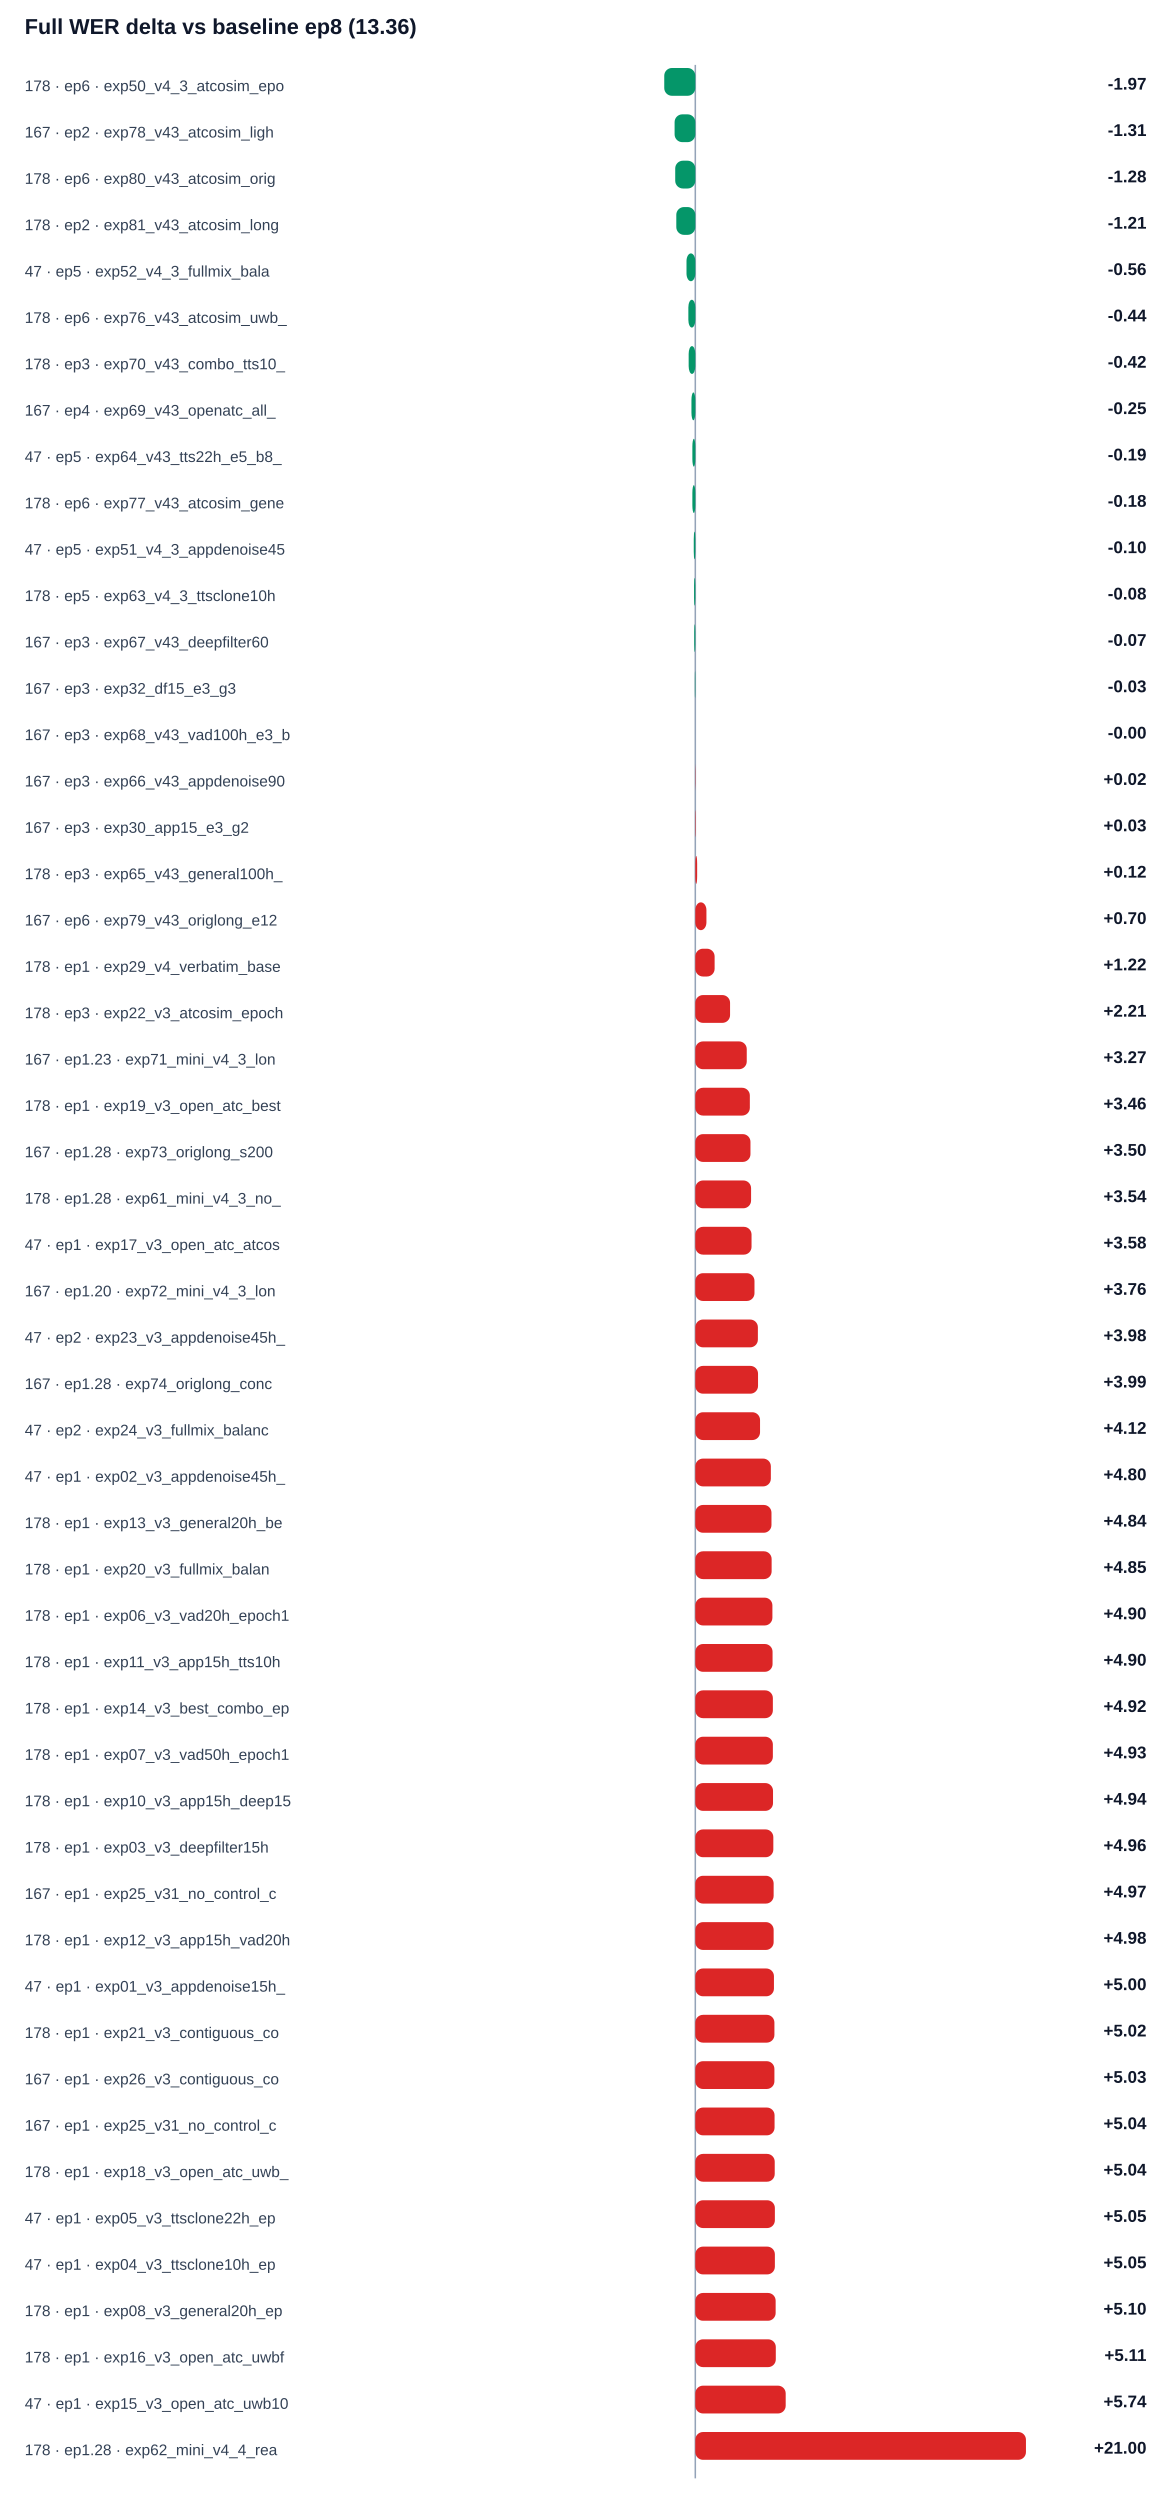
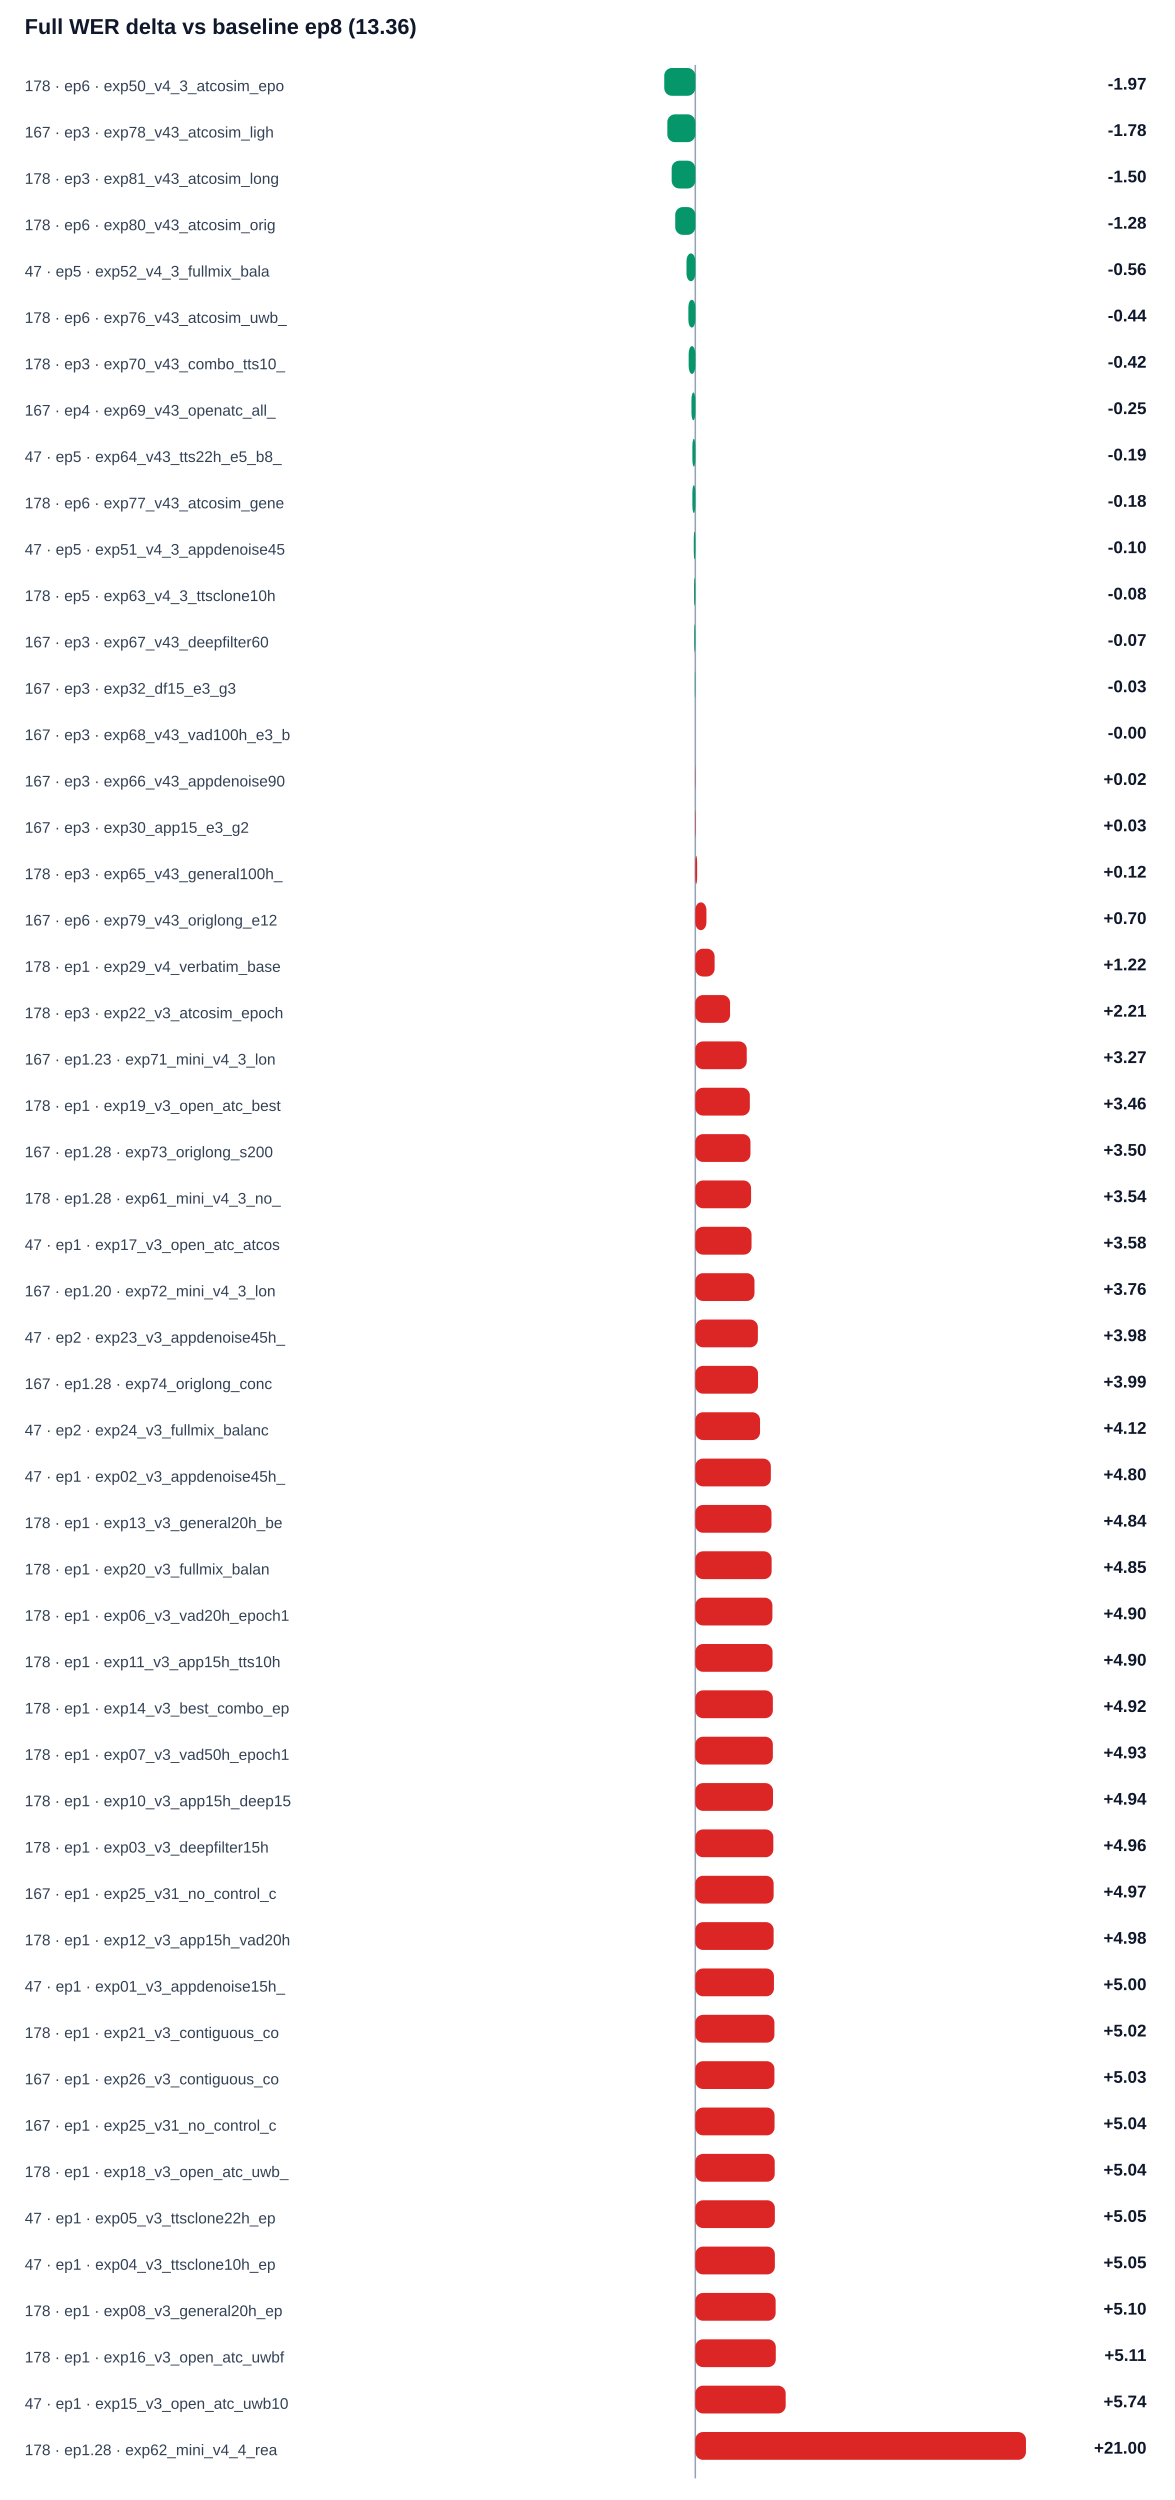
<svg xmlns="http://www.w3.org/2000/svg" width="100%" viewBox="0 0 760 1618" style="max-width:760px;background:#ffffff;border:1px solid #e5e7eb;border-radius:10px;">
  <text x="16.0" y="22.0" font-size="14" fill="#0f172a" text-anchor="start" font-family="Arial, sans-serif" font-weight="700">Full WER delta vs baseline ep8 (13.36)</text>
  <line x1="450" y1="42" x2="450" y2="1604" stroke="#94a3b8" />
  <text x="16.0" y="59.0" font-size="10" fill="#334155" text-anchor="start" font-family="Arial, sans-serif" font-weight="400">178 · ep6 · exp50_v4_3_atcosim_epo</text>
  <rect x="429.9" y="44" width="20.1" height="18" rx="5" fill="#059669" />
  <text x="742.0" y="58.0" font-size="11" fill="#0f172a" text-anchor="end" font-family="Arial, sans-serif" font-weight="700">-1.97</text>
-   <text x="16.0" y="89.0" font-size="10" fill="#334155" text-anchor="start" font-family="Arial, sans-serif" font-weight="400">167 · ep2 · exp78_v43_atcosim_ligh</text>
-   <rect x="436.6" y="74" width="13.4" height="18" rx="5" fill="#059669" />
-   <text x="742.0" y="88.0" font-size="11" fill="#0f172a" text-anchor="end" font-family="Arial, sans-serif" font-weight="700">-1.31</text>
-   <text x="16.0" y="119.0" font-size="10" fill="#334155" text-anchor="start" font-family="Arial, sans-serif" font-weight="400">178 · ep6 · exp80_v43_atcosim_orig</text>
-   <rect x="437.0" y="104" width="13.0" height="18" rx="5" fill="#059669" />
-   <text x="742.0" y="118.0" font-size="11" fill="#0f172a" text-anchor="end" font-family="Arial, sans-serif" font-weight="700">-1.28</text>
-   <text x="16.0" y="149.0" font-size="10" fill="#334155" text-anchor="start" font-family="Arial, sans-serif" font-weight="400">178 · ep2 · exp81_v43_atcosim_long</text>
-   <rect x="437.7" y="134" width="12.3" height="18" rx="5" fill="#059669" />
-   <text x="742.0" y="148.0" font-size="11" fill="#0f172a" text-anchor="end" font-family="Arial, sans-serif" font-weight="700">-1.21</text>
+   <text x="16.0" y="89.0" font-size="10" fill="#334155" text-anchor="start" font-family="Arial, sans-serif" font-weight="400">167 · ep3 · exp78_v43_atcosim_ligh</text>
+   <rect x="431.9" y="74" width="18.1" height="18" rx="5" fill="#059669" />
+   <text x="742.0" y="88.0" font-size="11" fill="#0f172a" text-anchor="end" font-family="Arial, sans-serif" font-weight="700">-1.78</text>
+   <text x="16.0" y="119.0" font-size="10" fill="#334155" text-anchor="start" font-family="Arial, sans-serif" font-weight="400">178 · ep3 · exp81_v43_atcosim_long</text>
+   <rect x="434.7" y="104" width="15.3" height="18" rx="5" fill="#059669" />
+   <text x="742.0" y="118.0" font-size="11" fill="#0f172a" text-anchor="end" font-family="Arial, sans-serif" font-weight="700">-1.50</text>
+   <text x="16.0" y="149.0" font-size="10" fill="#334155" text-anchor="start" font-family="Arial, sans-serif" font-weight="400">178 · ep6 · exp80_v43_atcosim_orig</text>
+   <rect x="437.0" y="134" width="13.0" height="18" rx="5" fill="#059669" />
+   <text x="742.0" y="148.0" font-size="11" fill="#0f172a" text-anchor="end" font-family="Arial, sans-serif" font-weight="700">-1.28</text>
  <text x="16.0" y="179.0" font-size="10" fill="#334155" text-anchor="start" font-family="Arial, sans-serif" font-weight="400">47 · ep5 · exp52_v4_3_fullmix_bala</text>
  <rect x="444.3" y="164" width="5.7" height="18" rx="5" fill="#059669" />
  <text x="742.0" y="178.0" font-size="11" fill="#0f172a" text-anchor="end" font-family="Arial, sans-serif" font-weight="700">-0.56</text>
  <text x="16.0" y="209.0" font-size="10" fill="#334155" text-anchor="start" font-family="Arial, sans-serif" font-weight="400">178 · ep6 · exp76_v43_atcosim_uwb_</text>
  <rect x="445.5" y="194" width="4.5" height="18" rx="5" fill="#059669" />
  <text x="742.0" y="208.0" font-size="11" fill="#0f172a" text-anchor="end" font-family="Arial, sans-serif" font-weight="700">-0.44</text>
  <text x="16.0" y="239.0" font-size="10" fill="#334155" text-anchor="start" font-family="Arial, sans-serif" font-weight="400">178 · ep3 · exp70_v43_combo_tts10_</text>
  <rect x="445.7" y="224" width="4.3" height="18" rx="5" fill="#059669" />
  <text x="742.0" y="238.0" font-size="11" fill="#0f172a" text-anchor="end" font-family="Arial, sans-serif" font-weight="700">-0.42</text>
  <text x="16.0" y="269.0" font-size="10" fill="#334155" text-anchor="start" font-family="Arial, sans-serif" font-weight="400">167 · ep4 · exp69_v43_openatc_all_</text>
  <rect x="447.5" y="254" width="2.5" height="18" rx="5" fill="#059669" />
  <text x="742.0" y="268.0" font-size="11" fill="#0f172a" text-anchor="end" font-family="Arial, sans-serif" font-weight="700">-0.25</text>
  <text x="16.0" y="299.0" font-size="10" fill="#334155" text-anchor="start" font-family="Arial, sans-serif" font-weight="400">47 · ep5 · exp64_v43_tts22h_e5_b8_</text>
  <rect x="448.1" y="284" width="1.9" height="18" rx="5" fill="#059669" />
  <text x="742.0" y="298.0" font-size="11" fill="#0f172a" text-anchor="end" font-family="Arial, sans-serif" font-weight="700">-0.19</text>
  <text x="16.0" y="329.0" font-size="10" fill="#334155" text-anchor="start" font-family="Arial, sans-serif" font-weight="400">178 · ep6 · exp77_v43_atcosim_gene</text>
  <rect x="448.1" y="314" width="1.9" height="18" rx="5" fill="#059669" />
  <text x="742.0" y="328.0" font-size="11" fill="#0f172a" text-anchor="end" font-family="Arial, sans-serif" font-weight="700">-0.18</text>
  <text x="16.0" y="359.0" font-size="10" fill="#334155" text-anchor="start" font-family="Arial, sans-serif" font-weight="400">47 · ep5 · exp51_v4_3_appdenoise45</text>
  <rect x="449.0" y="344" width="1.0" height="18" rx="5" fill="#059669" />
  <text x="742.0" y="358.0" font-size="11" fill="#0f172a" text-anchor="end" font-family="Arial, sans-serif" font-weight="700">-0.10</text>
  <text x="16.0" y="389.0" font-size="10" fill="#334155" text-anchor="start" font-family="Arial, sans-serif" font-weight="400">178 · ep5 · exp63_v4_3_ttsclone10h</text>
  <rect x="449.2" y="374" width="0.8" height="18" rx="5" fill="#059669" />
  <text x="742.0" y="388.0" font-size="11" fill="#0f172a" text-anchor="end" font-family="Arial, sans-serif" font-weight="700">-0.08</text>
  <text x="16.0" y="419.0" font-size="10" fill="#334155" text-anchor="start" font-family="Arial, sans-serif" font-weight="400">167 · ep3 · exp67_v43_deepfilter60</text>
  <rect x="449.3" y="404" width="0.7" height="18" rx="5" fill="#059669" />
  <text x="742.0" y="418.0" font-size="11" fill="#0f172a" text-anchor="end" font-family="Arial, sans-serif" font-weight="700">-0.07</text>
  <text x="16.0" y="449.0" font-size="10" fill="#334155" text-anchor="start" font-family="Arial, sans-serif" font-weight="400">167 · ep3 · exp32_df15_e3_g3</text>
  <rect x="449.7" y="434" width="0.3" height="18" rx="5" fill="#059669" />
  <text x="742.0" y="448.0" font-size="11" fill="#0f172a" text-anchor="end" font-family="Arial, sans-serif" font-weight="700">-0.03</text>
  <text x="16.0" y="479.0" font-size="10" fill="#334155" text-anchor="start" font-family="Arial, sans-serif" font-weight="400">167 · ep3 · exp68_v43_vad100h_e3_b</text>
  <rect x="450.0" y="464" width="0.0" height="18" rx="5" fill="#059669" />
  <text x="742.0" y="478.0" font-size="11" fill="#0f172a" text-anchor="end" font-family="Arial, sans-serif" font-weight="700">-0.00</text>
  <text x="16.0" y="509.0" font-size="10" fill="#334155" text-anchor="start" font-family="Arial, sans-serif" font-weight="400">167 · ep3 · exp66_v43_appdenoise90</text>
  <rect x="450.0" y="494" width="0.2" height="18" rx="5" fill="#dc2626" />
  <text x="742.0" y="508.0" font-size="11" fill="#0f172a" text-anchor="end" font-family="Arial, sans-serif" font-weight="700">+0.02</text>
  <text x="16.0" y="539.0" font-size="10" fill="#334155" text-anchor="start" font-family="Arial, sans-serif" font-weight="400">167 · ep3 · exp30_app15_e3_g2</text>
  <rect x="450.0" y="524" width="0.3" height="18" rx="5" fill="#dc2626" />
  <text x="742.0" y="538.0" font-size="11" fill="#0f172a" text-anchor="end" font-family="Arial, sans-serif" font-weight="700">+0.03</text>
  <text x="16.0" y="569.0" font-size="10" fill="#334155" text-anchor="start" font-family="Arial, sans-serif" font-weight="400">178 · ep3 · exp65_v43_general100h_</text>
  <rect x="450.0" y="554" width="1.2" height="18" rx="5" fill="#dc2626" />
  <text x="742.0" y="568.0" font-size="11" fill="#0f172a" text-anchor="end" font-family="Arial, sans-serif" font-weight="700">+0.12</text>
  <text x="16.0" y="599.0" font-size="10" fill="#334155" text-anchor="start" font-family="Arial, sans-serif" font-weight="400">167 · ep6 · exp79_v43_origlong_e12</text>
  <rect x="450.0" y="584" width="7.2" height="18" rx="5" fill="#dc2626" />
  <text x="742.0" y="598.0" font-size="11" fill="#0f172a" text-anchor="end" font-family="Arial, sans-serif" font-weight="700">+0.70</text>
  <text x="16.0" y="629.0" font-size="10" fill="#334155" text-anchor="start" font-family="Arial, sans-serif" font-weight="400">178 · ep1 · exp29_v4_verbatim_base</text>
  <rect x="450.0" y="614" width="12.5" height="18" rx="5" fill="#dc2626" />
  <text x="742.0" y="628.0" font-size="11" fill="#0f172a" text-anchor="end" font-family="Arial, sans-serif" font-weight="700">+1.22</text>
  <text x="16.0" y="659.0" font-size="10" fill="#334155" text-anchor="start" font-family="Arial, sans-serif" font-weight="400">178 · ep3 · exp22_v3_atcosim_epoch</text>
  <rect x="450.0" y="644" width="22.5" height="18" rx="5" fill="#dc2626" />
  <text x="742.0" y="658.0" font-size="11" fill="#0f172a" text-anchor="end" font-family="Arial, sans-serif" font-weight="700">+2.21</text>
  <text x="16.0" y="689.0" font-size="10" fill="#334155" text-anchor="start" font-family="Arial, sans-serif" font-weight="400">167 · ep1.23 · exp71_mini_v4_3_lon</text>
  <rect x="450.0" y="674" width="33.3" height="18" rx="5" fill="#dc2626" />
  <text x="742.0" y="688.0" font-size="11" fill="#0f172a" text-anchor="end" font-family="Arial, sans-serif" font-weight="700">+3.27</text>
  <text x="16.0" y="719.0" font-size="10" fill="#334155" text-anchor="start" font-family="Arial, sans-serif" font-weight="400">178 · ep1 · exp19_v3_open_atc_best</text>
  <rect x="450.0" y="704" width="35.3" height="18" rx="5" fill="#dc2626" />
  <text x="742.0" y="718.0" font-size="11" fill="#0f172a" text-anchor="end" font-family="Arial, sans-serif" font-weight="700">+3.46</text>
  <text x="16.0" y="749.0" font-size="10" fill="#334155" text-anchor="start" font-family="Arial, sans-serif" font-weight="400">167 · ep1.28 · exp73_origlong_s200</text>
  <rect x="450.0" y="734" width="35.7" height="18" rx="5" fill="#dc2626" />
  <text x="742.0" y="748.0" font-size="11" fill="#0f172a" text-anchor="end" font-family="Arial, sans-serif" font-weight="700">+3.50</text>
  <text x="16.0" y="779.0" font-size="10" fill="#334155" text-anchor="start" font-family="Arial, sans-serif" font-weight="400">178 · ep1.28 · exp61_mini_v4_3_no_</text>
  <rect x="450.0" y="764" width="36.1" height="18" rx="5" fill="#dc2626" />
  <text x="742.0" y="778.0" font-size="11" fill="#0f172a" text-anchor="end" font-family="Arial, sans-serif" font-weight="700">+3.54</text>
  <text x="16.0" y="809.0" font-size="10" fill="#334155" text-anchor="start" font-family="Arial, sans-serif" font-weight="400">47 · ep1 · exp17_v3_open_atc_atcos</text>
  <rect x="450.0" y="794" width="36.4" height="18" rx="5" fill="#dc2626" />
  <text x="742.0" y="808.0" font-size="11" fill="#0f172a" text-anchor="end" font-family="Arial, sans-serif" font-weight="700">+3.58</text>
  <text x="16.0" y="839.0" font-size="10" fill="#334155" text-anchor="start" font-family="Arial, sans-serif" font-weight="400">167 · ep1.20 · exp72_mini_v4_3_lon</text>
  <rect x="450.0" y="824" width="38.3" height="18" rx="5" fill="#dc2626" />
  <text x="742.0" y="838.0" font-size="11" fill="#0f172a" text-anchor="end" font-family="Arial, sans-serif" font-weight="700">+3.76</text>
  <text x="16.0" y="869.0" font-size="10" fill="#334155" text-anchor="start" font-family="Arial, sans-serif" font-weight="400">47 · ep2 · exp23_v3_appdenoise45h_</text>
  <rect x="450.0" y="854" width="40.5" height="18" rx="5" fill="#dc2626" />
  <text x="742.0" y="868.0" font-size="11" fill="#0f172a" text-anchor="end" font-family="Arial, sans-serif" font-weight="700">+3.98</text>
  <text x="16.0" y="899.0" font-size="10" fill="#334155" text-anchor="start" font-family="Arial, sans-serif" font-weight="400">167 · ep1.28 · exp74_origlong_conc</text>
  <rect x="450.0" y="884" width="40.6" height="18" rx="5" fill="#dc2626" />
  <text x="742.0" y="898.0" font-size="11" fill="#0f172a" text-anchor="end" font-family="Arial, sans-serif" font-weight="700">+3.99</text>
  <text x="16.0" y="929.0" font-size="10" fill="#334155" text-anchor="start" font-family="Arial, sans-serif" font-weight="400">47 · ep2 · exp24_v3_fullmix_balanc</text>
  <rect x="450.0" y="914" width="41.9" height="18" rx="5" fill="#dc2626" />
  <text x="742.0" y="928.0" font-size="11" fill="#0f172a" text-anchor="end" font-family="Arial, sans-serif" font-weight="700">+4.12</text>
  <text x="16.0" y="959.0" font-size="10" fill="#334155" text-anchor="start" font-family="Arial, sans-serif" font-weight="400">47 · ep1 · exp02_v3_appdenoise45h_</text>
  <rect x="450.0" y="944" width="48.9" height="18" rx="5" fill="#dc2626" />
  <text x="742.0" y="958.0" font-size="11" fill="#0f172a" text-anchor="end" font-family="Arial, sans-serif" font-weight="700">+4.80</text>
  <text x="16.0" y="989.0" font-size="10" fill="#334155" text-anchor="start" font-family="Arial, sans-serif" font-weight="400">178 · ep1 · exp13_v3_general20h_be</text>
  <rect x="450.0" y="974" width="49.3" height="18" rx="5" fill="#dc2626" />
  <text x="742.0" y="988.0" font-size="11" fill="#0f172a" text-anchor="end" font-family="Arial, sans-serif" font-weight="700">+4.84</text>
  <text x="16.0" y="1019.0" font-size="10" fill="#334155" text-anchor="start" font-family="Arial, sans-serif" font-weight="400">178 · ep1 · exp20_v3_fullmix_balan</text>
  <rect x="450.0" y="1004" width="49.4" height="18" rx="5" fill="#dc2626" />
  <text x="742.0" y="1018.0" font-size="11" fill="#0f172a" text-anchor="end" font-family="Arial, sans-serif" font-weight="700">+4.85</text>
  <text x="16.0" y="1049.0" font-size="10" fill="#334155" text-anchor="start" font-family="Arial, sans-serif" font-weight="400">178 · ep1 · exp06_v3_vad20h_epoch1</text>
  <rect x="450.0" y="1034" width="49.9" height="18" rx="5" fill="#dc2626" />
  <text x="742.0" y="1048.0" font-size="11" fill="#0f172a" text-anchor="end" font-family="Arial, sans-serif" font-weight="700">+4.90</text>
  <text x="16.0" y="1079.0" font-size="10" fill="#334155" text-anchor="start" font-family="Arial, sans-serif" font-weight="400">178 · ep1 · exp11_v3_app15h_tts10h</text>
  <rect x="450.0" y="1064" width="50.0" height="18" rx="5" fill="#dc2626" />
  <text x="742.0" y="1078.0" font-size="11" fill="#0f172a" text-anchor="end" font-family="Arial, sans-serif" font-weight="700">+4.90</text>
  <text x="16.0" y="1109.0" font-size="10" fill="#334155" text-anchor="start" font-family="Arial, sans-serif" font-weight="400">178 · ep1 · exp14_v3_best_combo_ep</text>
  <rect x="450.0" y="1094" width="50.2" height="18" rx="5" fill="#dc2626" />
  <text x="742.0" y="1108.0" font-size="11" fill="#0f172a" text-anchor="end" font-family="Arial, sans-serif" font-weight="700">+4.92</text>
  <text x="16.0" y="1139.0" font-size="10" fill="#334155" text-anchor="start" font-family="Arial, sans-serif" font-weight="400">178 · ep1 · exp07_v3_vad50h_epoch1</text>
  <rect x="450.0" y="1124" width="50.2" height="18" rx="5" fill="#dc2626" />
  <text x="742.0" y="1138.0" font-size="11" fill="#0f172a" text-anchor="end" font-family="Arial, sans-serif" font-weight="700">+4.93</text>
  <text x="16.0" y="1169.0" font-size="10" fill="#334155" text-anchor="start" font-family="Arial, sans-serif" font-weight="400">178 · ep1 · exp10_v3_app15h_deep15</text>
  <rect x="450.0" y="1154" width="50.3" height="18" rx="5" fill="#dc2626" />
  <text x="742.0" y="1168.0" font-size="11" fill="#0f172a" text-anchor="end" font-family="Arial, sans-serif" font-weight="700">+4.94</text>
  <text x="16.0" y="1199.0" font-size="10" fill="#334155" text-anchor="start" font-family="Arial, sans-serif" font-weight="400">178 · ep1 · exp03_v3_deepfilter15h</text>
  <rect x="450.0" y="1184" width="50.5" height="18" rx="5" fill="#dc2626" />
  <text x="742.0" y="1198.0" font-size="11" fill="#0f172a" text-anchor="end" font-family="Arial, sans-serif" font-weight="700">+4.96</text>
  <text x="16.0" y="1229.0" font-size="10" fill="#334155" text-anchor="start" font-family="Arial, sans-serif" font-weight="400">167 · ep1 · exp25_v31_no_control_c</text>
  <rect x="450.0" y="1214" width="50.7" height="18" rx="5" fill="#dc2626" />
  <text x="742.0" y="1228.0" font-size="11" fill="#0f172a" text-anchor="end" font-family="Arial, sans-serif" font-weight="700">+4.97</text>
  <text x="16.0" y="1259.0" font-size="10" fill="#334155" text-anchor="start" font-family="Arial, sans-serif" font-weight="400">178 · ep1 · exp12_v3_app15h_vad20h</text>
  <rect x="450.0" y="1244" width="50.7" height="18" rx="5" fill="#dc2626" />
  <text x="742.0" y="1258.0" font-size="11" fill="#0f172a" text-anchor="end" font-family="Arial, sans-serif" font-weight="700">+4.98</text>
  <text x="16.0" y="1289.0" font-size="10" fill="#334155" text-anchor="start" font-family="Arial, sans-serif" font-weight="400">47 · ep1 · exp01_v3_appdenoise15h_</text>
  <rect x="450.0" y="1274" width="50.9" height="18" rx="5" fill="#dc2626" />
  <text x="742.0" y="1288.0" font-size="11" fill="#0f172a" text-anchor="end" font-family="Arial, sans-serif" font-weight="700">+5.00</text>
  <text x="16.0" y="1319.0" font-size="10" fill="#334155" text-anchor="start" font-family="Arial, sans-serif" font-weight="400">178 · ep1 · exp21_v3_contiguous_co</text>
  <rect x="450.0" y="1304" width="51.2" height="18" rx="5" fill="#dc2626" />
  <text x="742.0" y="1318.0" font-size="11" fill="#0f172a" text-anchor="end" font-family="Arial, sans-serif" font-weight="700">+5.02</text>
  <text x="16.0" y="1349.0" font-size="10" fill="#334155" text-anchor="start" font-family="Arial, sans-serif" font-weight="400">167 · ep1 · exp26_v3_contiguous_co</text>
  <rect x="450.0" y="1334" width="51.2" height="18" rx="5" fill="#dc2626" />
  <text x="742.0" y="1348.0" font-size="11" fill="#0f172a" text-anchor="end" font-family="Arial, sans-serif" font-weight="700">+5.03</text>
  <text x="16.0" y="1379.0" font-size="10" fill="#334155" text-anchor="start" font-family="Arial, sans-serif" font-weight="400">167 · ep1 · exp25_v31_no_control_c</text>
  <rect x="450.0" y="1364" width="51.3" height="18" rx="5" fill="#dc2626" />
  <text x="742.0" y="1378.0" font-size="11" fill="#0f172a" text-anchor="end" font-family="Arial, sans-serif" font-weight="700">+5.04</text>
  <text x="16.0" y="1409.0" font-size="10" fill="#334155" text-anchor="start" font-family="Arial, sans-serif" font-weight="400">178 · ep1 · exp18_v3_open_atc_uwb_</text>
  <rect x="450.0" y="1394" width="51.4" height="18" rx="5" fill="#dc2626" />
  <text x="742.0" y="1408.0" font-size="11" fill="#0f172a" text-anchor="end" font-family="Arial, sans-serif" font-weight="700">+5.04</text>
  <text x="16.0" y="1439.0" font-size="10" fill="#334155" text-anchor="start" font-family="Arial, sans-serif" font-weight="400">47 · ep1 · exp05_v3_ttsclone22h_ep</text>
  <rect x="450.0" y="1424" width="51.5" height="18" rx="5" fill="#dc2626" />
  <text x="742.0" y="1438.0" font-size="11" fill="#0f172a" text-anchor="end" font-family="Arial, sans-serif" font-weight="700">+5.05</text>
  <text x="16.0" y="1469.0" font-size="10" fill="#334155" text-anchor="start" font-family="Arial, sans-serif" font-weight="400">47 · ep1 · exp04_v3_ttsclone10h_ep</text>
  <rect x="450.0" y="1454" width="51.5" height="18" rx="5" fill="#dc2626" />
  <text x="742.0" y="1468.0" font-size="11" fill="#0f172a" text-anchor="end" font-family="Arial, sans-serif" font-weight="700">+5.05</text>
  <text x="16.0" y="1499.0" font-size="10" fill="#334155" text-anchor="start" font-family="Arial, sans-serif" font-weight="400">178 · ep1 · exp08_v3_general20h_ep</text>
  <rect x="450.0" y="1484" width="52.0" height="18" rx="5" fill="#dc2626" />
  <text x="742.0" y="1498.0" font-size="11" fill="#0f172a" text-anchor="end" font-family="Arial, sans-serif" font-weight="700">+5.10</text>
  <text x="16.0" y="1529.0" font-size="10" fill="#334155" text-anchor="start" font-family="Arial, sans-serif" font-weight="400">178 · ep1 · exp16_v3_open_atc_uwbf</text>
  <rect x="450.0" y="1514" width="52.1" height="18" rx="5" fill="#dc2626" />
  <text x="742.0" y="1528.0" font-size="11" fill="#0f172a" text-anchor="end" font-family="Arial, sans-serif" font-weight="700">+5.11</text>
  <text x="16.0" y="1559.0" font-size="10" fill="#334155" text-anchor="start" font-family="Arial, sans-serif" font-weight="400">47 · ep1 · exp15_v3_open_atc_uwb10</text>
  <rect x="450.0" y="1544" width="58.5" height="18" rx="5" fill="#dc2626" />
  <text x="742.0" y="1558.0" font-size="11" fill="#0f172a" text-anchor="end" font-family="Arial, sans-serif" font-weight="700">+5.74</text>
  <text x="16.0" y="1589.0" font-size="10" fill="#334155" text-anchor="start" font-family="Arial, sans-serif" font-weight="400">178 · ep1.28 · exp62_mini_v4_4_rea</text>
  <rect x="450.0" y="1574" width="214.0" height="18" rx="5" fill="#dc2626" />
  <text x="742.0" y="1588.0" font-size="11" fill="#0f172a" text-anchor="end" font-family="Arial, sans-serif" font-weight="700">+21.00</text>
</svg>
